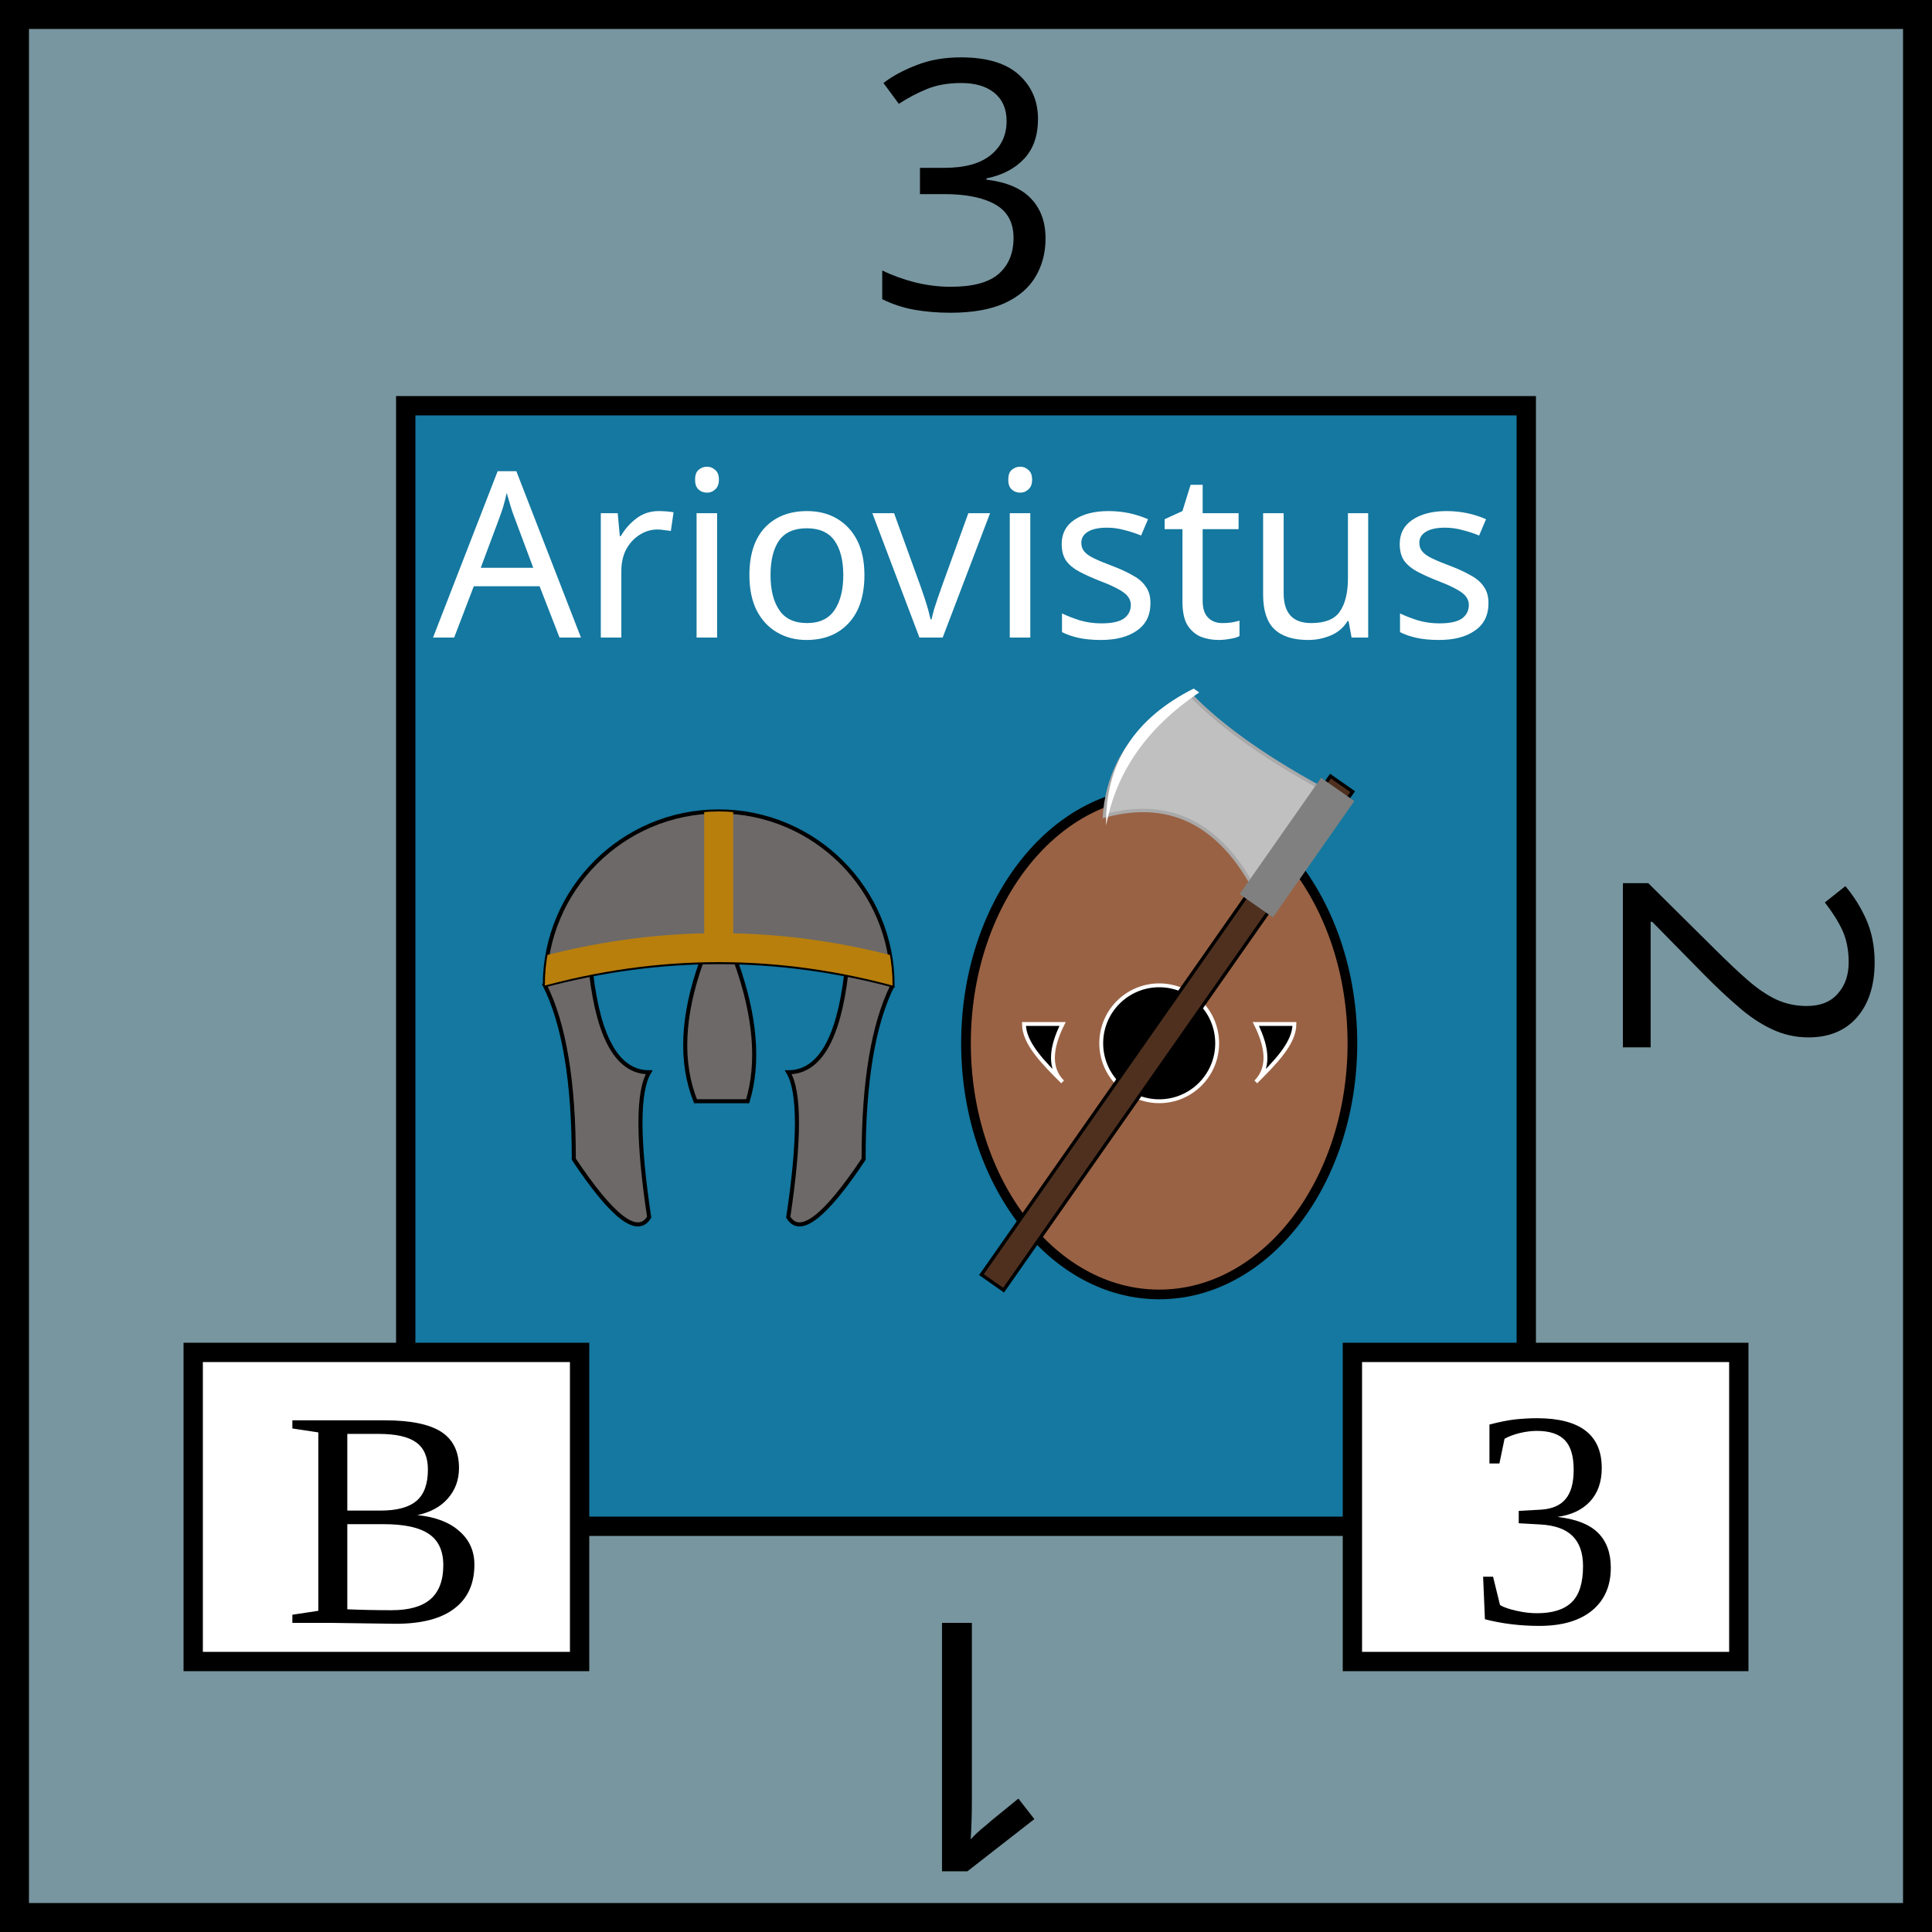
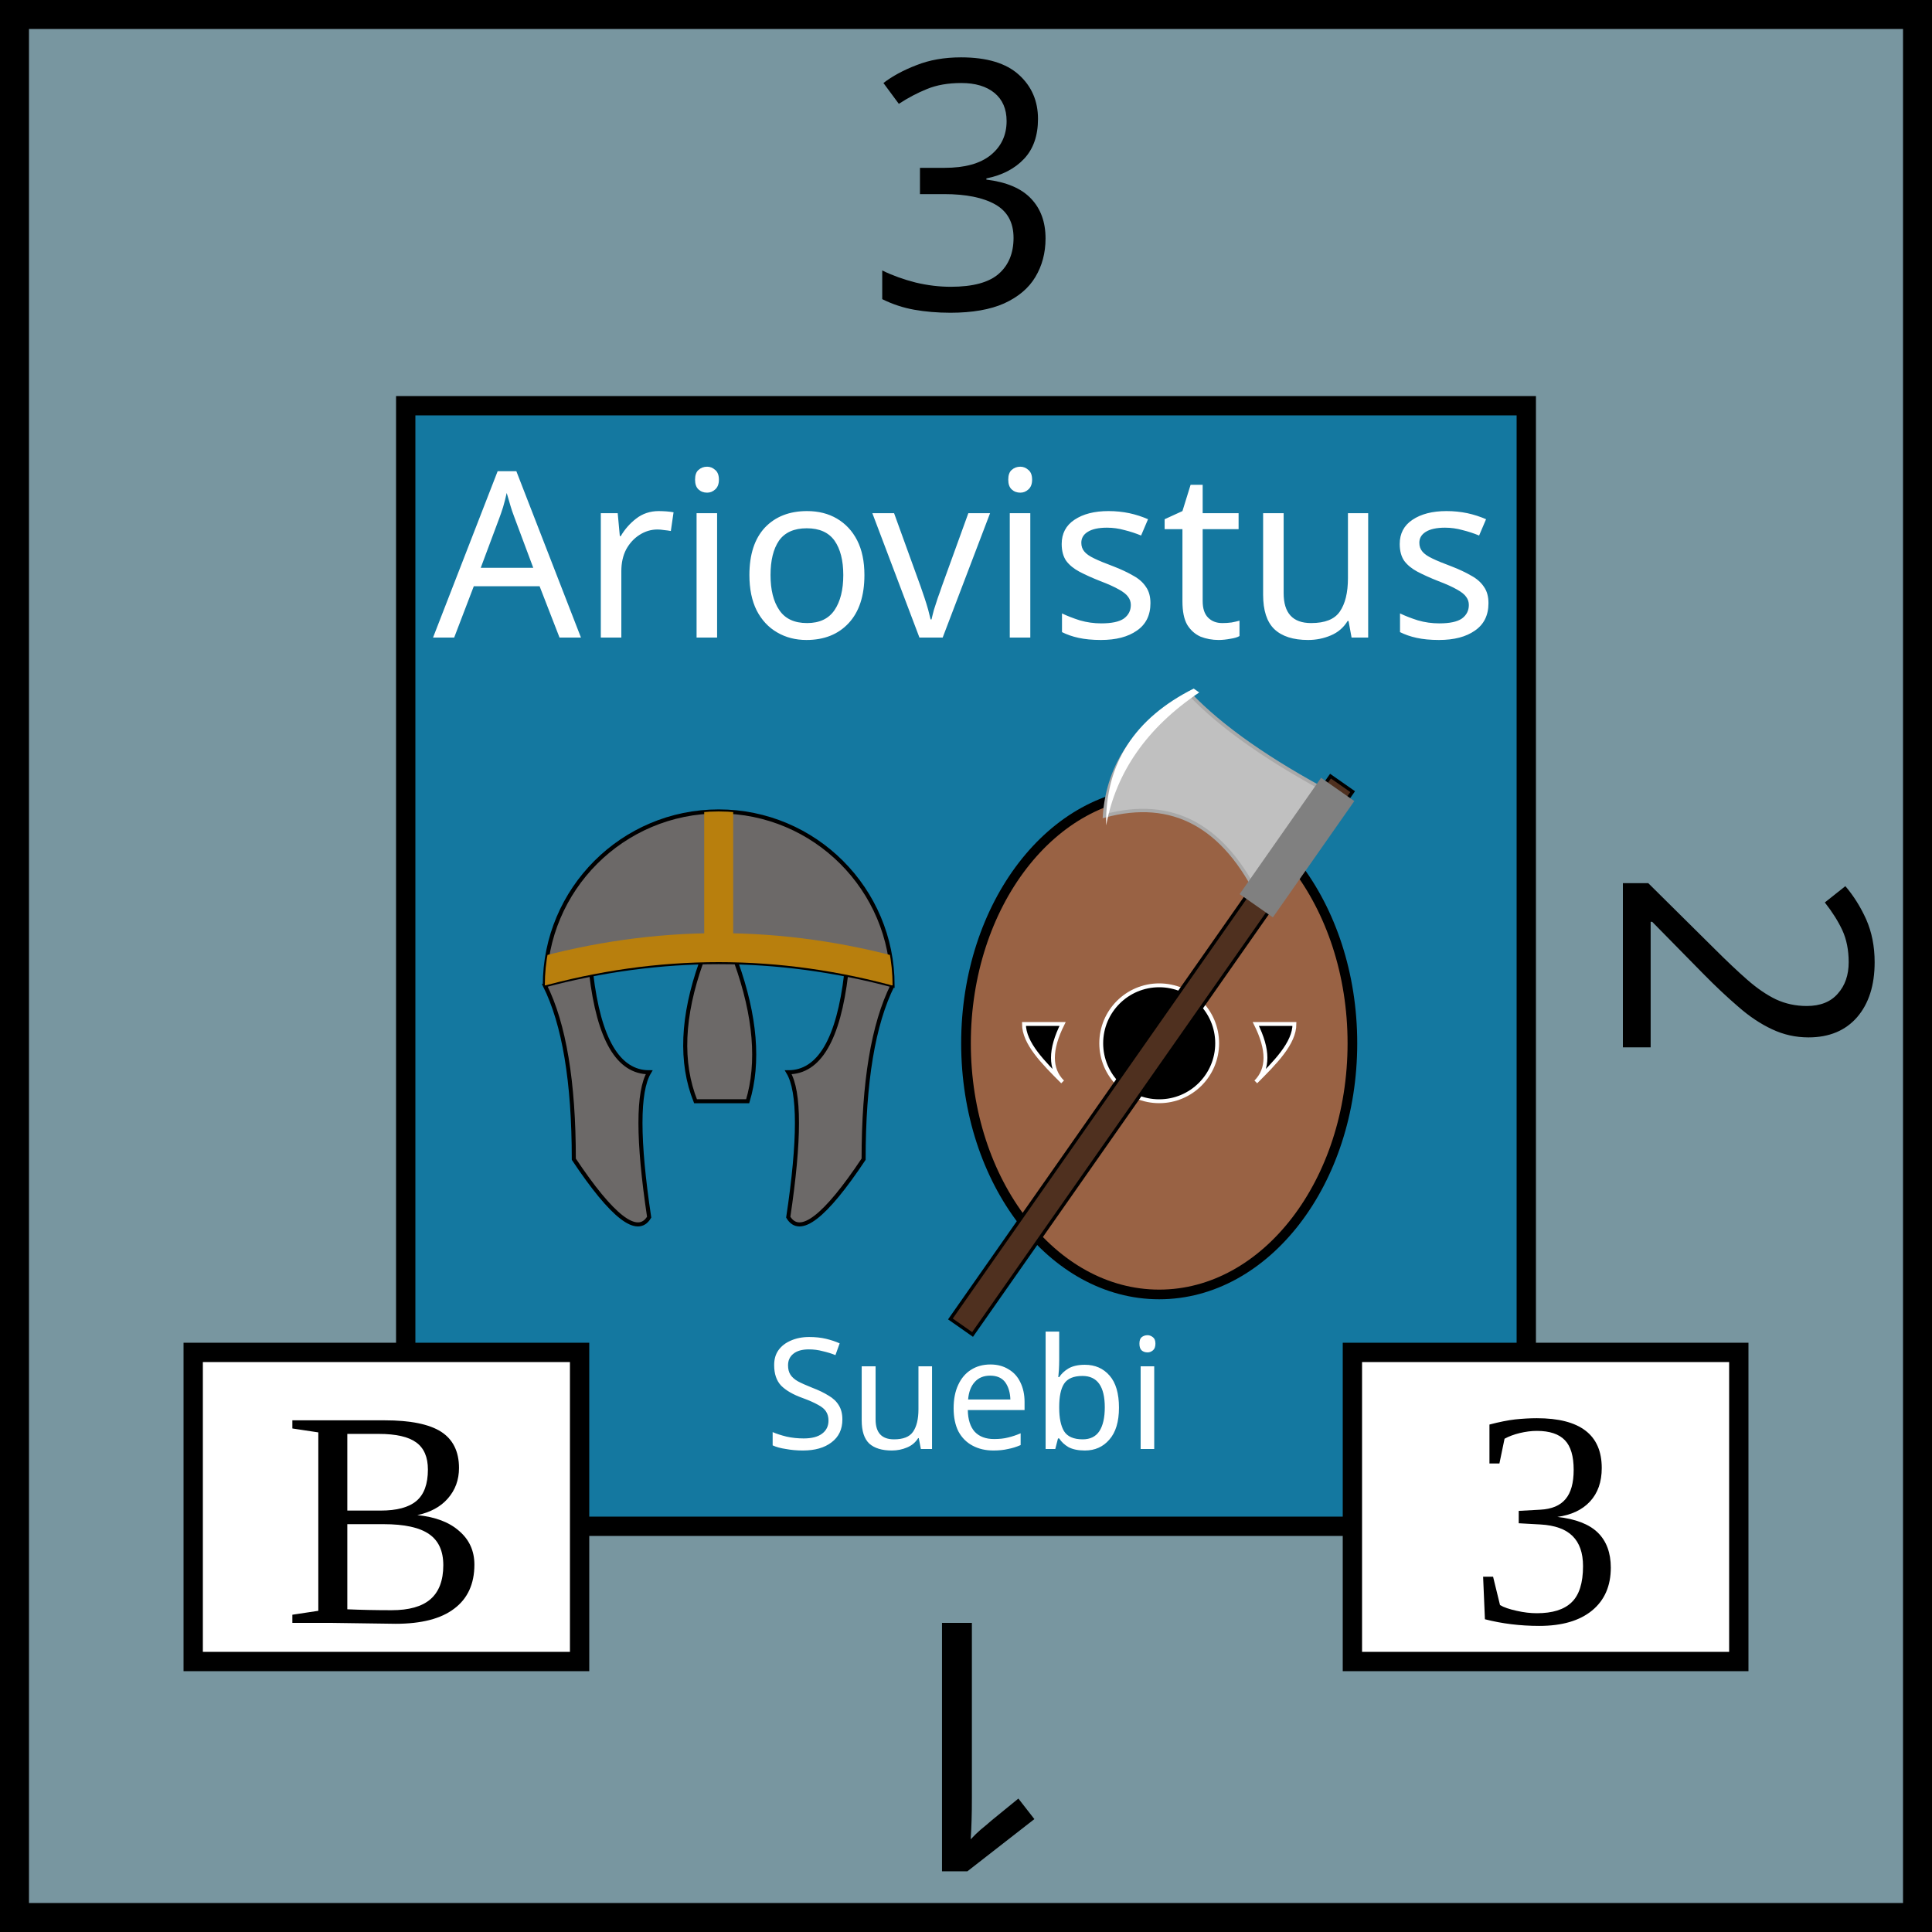
<svg xmlns="http://www.w3.org/2000/svg" viewBox="0 0 100 100" width="100" height="100">
  <defs>
    <clipPath id="helmet-path">
      <path d="           M 20,40           A 1 1 0 0 1 80,40           Z         " />
    </clipPath>
  </defs>
  <rect id="background" fill="rgb(120,150,160)" height="100" width="100" stroke="black" stroke-width="3" />
  <g id="tribe" text-anchor="middle" font-size="12" font-family="Papyrus">
    <rect x="21" y="21" width="58" height="58" fill="rgb(20,120,160)" stroke="black" />
    <text x="50" y="33" fill="white">Ariovistus</text>
+     <text x="50" y="75" fill="white" font-size="8">Suebi</text>
    <g transform="translate(10)">
      <ellipse id="shield" cx="50" cy="54" rx="10" ry="13" fill="#996244" stroke="black" stroke-width="0.5" />
      <circle cx="50" cy="54" r="3" fill="black" stroke="white" stroke-width="0.2" />
      <path id="shield_symbol" d="           M 43,53           C 43,54 44,55 45,56           Q 44,55 45,53           Z         " fill="black" stroke="white" stroke-width="0.2" />
      <use href="#shield_symbol" transform="scale(-1,1) translate(-100,0)" />
    </g>
  </g>
  <g id="helmet" transform="scale(0.3) translate(74,130)">
    <path d="         M 20,40         A 1 1 0 0 1 80,40         Q 50,32 20,40          Q 25,50 25,70          Q 35,85 38,80         Q 35,60 38,55         Q 30,55 28,38          M 72,38          Q 70,55 62,55         Q 65,60 62,80         Q 65,85 75,70         Q 75,50 80,40          M 47,36          Q 42,50 46,60         L 55,60         Q 58,50 53,36         Z       " fill="#6c6968" stroke="black" stroke-width="0.7" />
    <g id="emboss">
      <path id="horizontal" d="           M 18,38           Q 50,29 82,38           M 50,36           L 50,9         " fill="none" stroke="#b87f0d" stroke-width="5" clip-path="url(#helmet-path)" />
    </g>
  </g>
  <g id="axe" transform="scale(0.35) translate(120, 50) rotate(35, -34, 80)">
-     <rect id="axe-handle" x="48" y="4" width="4" height="90" fill="#4f301f" stroke="black" stroke-width="0.5" />
+     <rect id="axe-handle" x="48" y="4" width="4" height="98" fill="#4f301f" stroke="black" stroke-width="0.5" />
    <path id="axe-blade" d="         M 50 6         Q 34 8 24 6         Q 18 18 24 28         Q 34 16 50 25       " fill="silver" stroke="darkgrey" stroke-width="0.5" />
    <path id="axe-blade-edge" d="         M 24 5         Q 17 18 25 29         Q 20 18 25 5         Z       " fill="white" clip-path="url(#axe-blade-clip)" />
    <rect id="blade-base" x="47" y="5" width="6" height="21" fill="grey" />
  </g>
  <g id="attributes" text-anchor="middle" font-size="16">
    <rect id="initiative" x="10" y="70" height="16" width="20" fill="white" stroke="black" />
    <text x="20" y="84">B</text>
    <rect id="firepower" x="70" y="70" height="16" width="20" fill="white" stroke="black" />
    <text x="80" y="84">3</text>
  </g>
  <g id="strength" text-anchor="middle" font-family="Papyrus" font-size="18">
    <text x="50" y="16">3</text>
    <text x="50" y="16" transform="rotate(90,50,50)">2</text>
    <text x="50" y="16" transform="rotate(180,50,50)">1</text>
  </g>
</svg>
